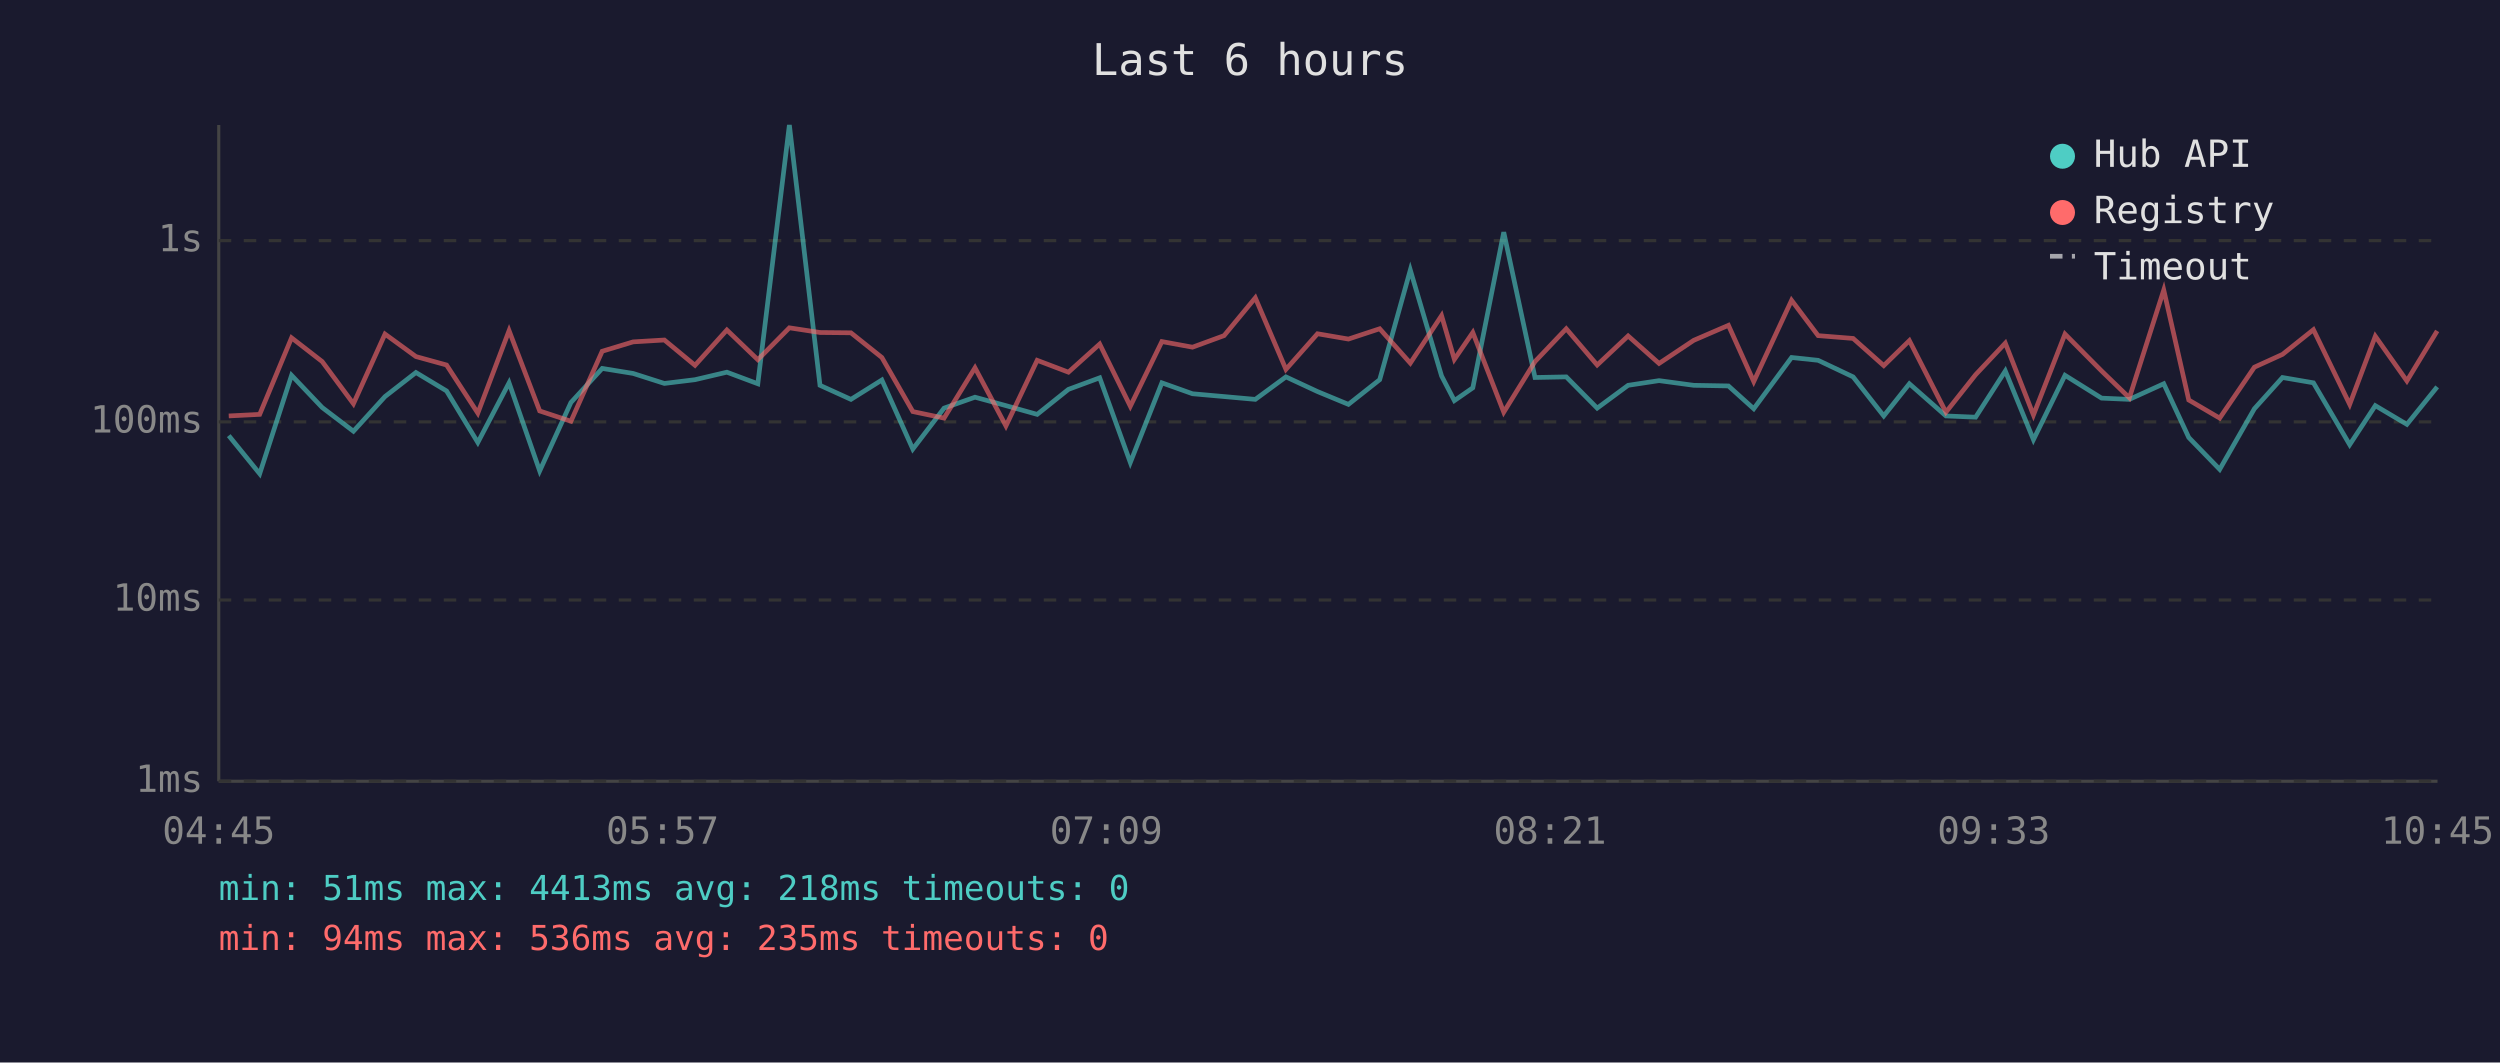
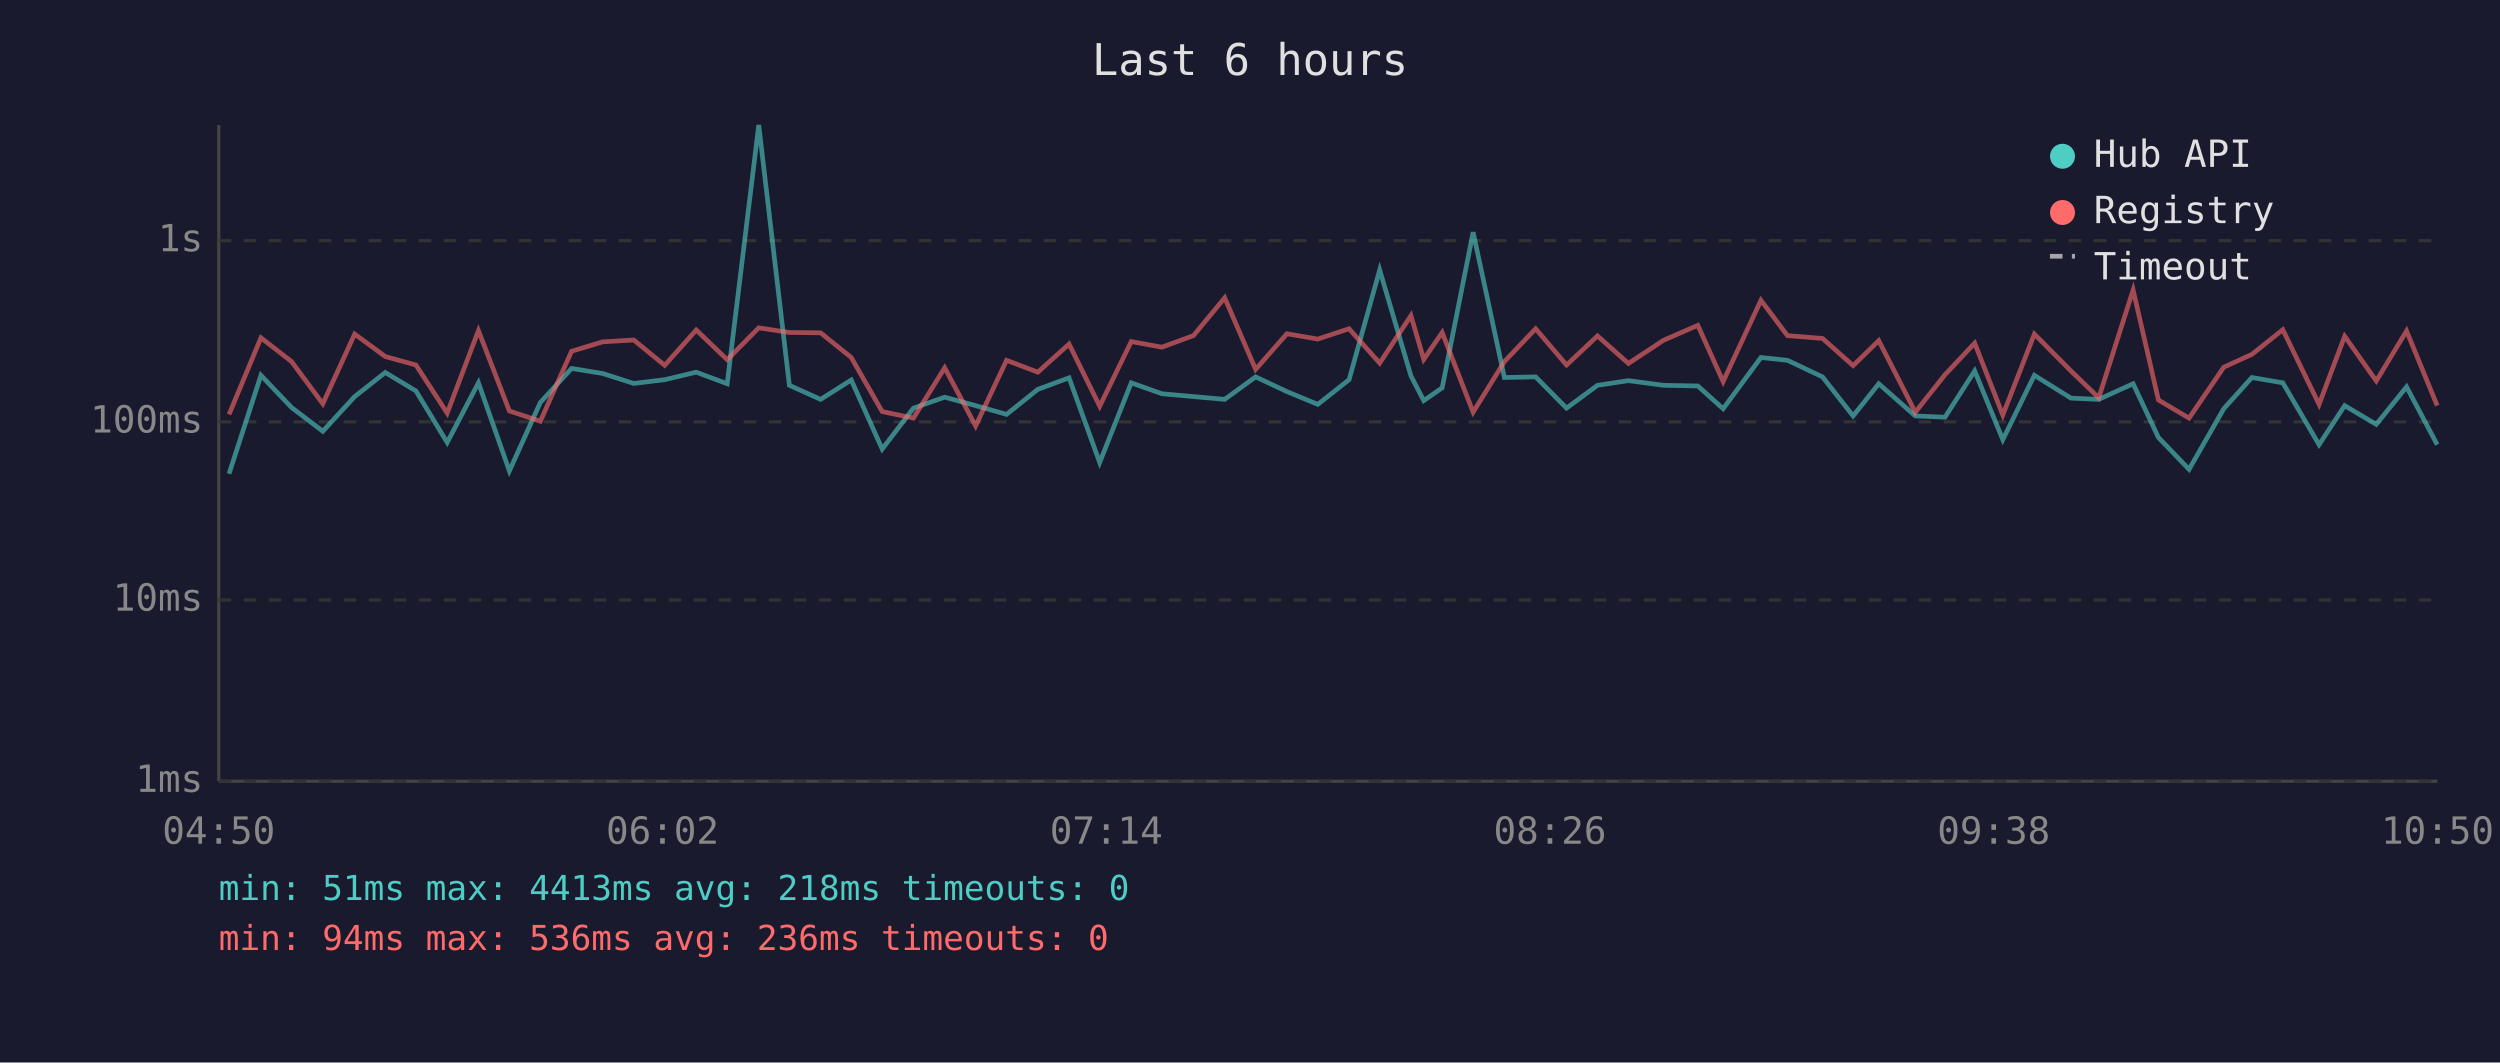
<svg xmlns="http://www.w3.org/2000/svg" viewBox="0 0 800 340" font-family="monospace" font-size="12">
  <rect width="800" height="340" fill="#1a1a2e" />
  <text x="400" y="24" fill="#e0e0e0" font-size="14" text-anchor="middle">Last 6 hours</text>
  <line x1="70" y1="40" x2="70" y2="250" stroke="#444" stroke-width="1" />
  <line x1="70" y1="250" x2="780" y2="250" stroke="#444" stroke-width="1" />
  <line x1="70" y1="250" x2="780" y2="250" stroke="#333" stroke-width="1" stroke-dasharray="4" />
  <text x="65" y="250" fill="#888" text-anchor="end" dominant-baseline="middle">1ms</text>
  <line x1="70" y1="192" x2="780" y2="192" stroke="#333" stroke-width="1" stroke-dasharray="4" />
  <text x="65" y="192" fill="#888" text-anchor="end" dominant-baseline="middle">10ms</text>
  <line x1="70" y1="135" x2="780" y2="135" stroke="#333" stroke-width="1" stroke-dasharray="4" />
  <text x="65" y="135" fill="#888" text-anchor="end" dominant-baseline="middle">100ms</text>
  <line x1="70" y1="77" x2="780" y2="77" stroke="#333" stroke-width="1" stroke-dasharray="4" />
  <text x="65" y="77" fill="#888" text-anchor="end" dominant-baseline="middle">1s</text>
-   <text x="70" y="270" fill="#888" text-anchor="middle">04:45</text>
-   <text x="212" y="270" fill="#888" text-anchor="middle">05:57</text>
-   <text x="354" y="270" fill="#888" text-anchor="middle">07:09</text>
-   <text x="496" y="270" fill="#888" text-anchor="middle">08:21</text>
-   <text x="638" y="270" fill="#888" text-anchor="middle">09:33</text>
-   <text x="780" y="270" fill="#888" text-anchor="middle">10:45</text>
-   <polyline points="73.2,139.4 83.1,151.6 93.3,120.1 103.1,130.4 113.1,138.0 123.2,126.9 133.1,119.2 142.9,125.1 152.9,141.6 162.9,122.5 172.7,150.7 182.7,128.8 192.7,117.9 202.6,119.5 212.6,122.7 222.4,121.5 232.6,119.1 242.5,122.8 252.6,40.0 262.4,123.3 272.3,127.8 282.2,121.6 292.1,143.7 302.1,130.6 312.0,127.1 321.9,129.8 331.9,132.6 341.9,124.6 351.9,120.9 361.7,148.0 371.8,122.5 381.6,126.0 391.7,126.9 401.7,127.8 411.5,120.6 421.6,125.3 431.5,129.4 441.5,121.5 451.3,86.4 461.3,120.3 465.4,128.2 471.3,124.1 481.2,74.3 491.2,120.8 501.2,120.6 511.1,130.6 521.0,123.3 530.9,121.8 542.0,123.3 553.1,123.5 561.2,130.8 573.3,114.4 581.8,115.3 593.0,120.6 602.8,133.1 611.0,122.8 622.7,133.1 632.2,133.5 641.7,118.7 650.7,140.7 660.8,120.1 672.5,127.4 681.4,127.8 692.4,122.8 700.4,140.0 710.3,150.2 721.4,130.8 730.4,120.8 740.3,122.5 751.9,142.3 760.1,129.8 770.2,135.8 779.9,123.8" fill="none" stroke="#4ecdc4" stroke-width="1.5" opacity="0.6" />
-   <polyline points="73.2,133.1 83.1,132.6 93.3,108.1 103.1,115.7 113.1,129.2 123.2,106.9 133.1,114.1 142.9,116.8 152.9,132.2 162.9,105.8 172.7,131.5 182.7,134.8 192.7,112.4 202.6,109.4 212.6,108.8 222.4,116.9 232.6,105.6 242.5,115.1 252.6,104.9 262.4,106.4 272.3,106.5 282.2,114.4 292.1,131.7 302.1,133.8 312.0,117.7 321.9,136.3 331.9,115.3 341.9,119.1 351.9,110.1 361.7,130.0 371.8,109.3 381.6,111.1 391.7,107.4 401.7,95.3 411.5,118.2 421.6,106.8 431.5,108.5 441.5,105.2 451.3,116.2 461.3,101.0 465.4,115.0 471.3,106.4 481.2,131.9 491.2,115.7 501.2,105.2 511.1,116.8 521.0,107.5 530.9,116.3 542.0,108.9 553.1,104.1 561.2,122.1 573.3,96.1 581.8,107.4 593.0,108.3 602.8,117.0 611.0,109.0 622.7,131.9 632.2,119.9 641.7,109.8 650.7,132.8 660.8,106.9 672.5,118.7 681.4,127.3 692.4,92.8 700.4,128.0 710.3,133.8 721.4,117.5 730.4,113.4 740.3,105.5 751.9,129.4 760.1,107.6 770.2,121.9 779.9,105.9" fill="none" stroke="#ff6b6b" stroke-width="1.5" opacity="0.6" />
+   <text x="70" y="270" fill="#888" text-anchor="middle">04:50</text>
+   <text x="212" y="270" fill="#888" text-anchor="middle">06:02</text>
+   <text x="354" y="270" fill="#888" text-anchor="middle">07:14</text>
+   <text x="496" y="270" fill="#888" text-anchor="middle">08:26</text>
+   <text x="638" y="270" fill="#888" text-anchor="middle">09:38</text>
+   <text x="780" y="270" fill="#888" text-anchor="middle">10:50</text>
+   <polyline points="73.3,151.6 83.5,120.1 93.3,130.4 103.3,138.0 113.5,126.9 123.3,119.2 133.1,125.1 143.1,141.6 153.1,122.5 163.0,150.7 172.9,128.8 182.9,117.9 192.8,119.5 202.8,122.7 212.7,121.5 222.8,119.1 232.7,122.8 242.8,40.0 252.6,123.3 262.6,127.8 272.4,121.6 282.3,143.7 292.3,130.6 302.3,127.1 312.2,129.8 322.1,132.6 332.1,124.6 342.1,120.9 351.9,148.0 362.0,122.5 371.8,126.0 381.9,126.9 391.9,127.8 401.8,120.6 411.8,125.3 421.7,129.4 431.7,121.5 441.5,86.4 451.5,120.3 455.6,128.2 461.5,124.1 471.4,74.3 481.4,120.8 491.4,120.6 501.3,130.6 511.2,123.3 521.1,121.8 532.3,123.3 543.3,123.5 551.4,130.8 563.5,114.4 572.0,115.3 583.2,120.6 593.0,133.1 601.2,122.8 612.9,133.1 622.4,133.5 631.9,118.7 640.9,140.7 651.0,120.1 662.7,127.4 671.6,127.8 682.6,122.8 690.7,140.0 700.5,150.2 711.6,130.8 720.6,120.8 730.5,122.5 742.1,142.3 750.3,129.8 760.4,135.8 770.1,123.8 779.9,142.3" fill="none" stroke="#4ecdc4" stroke-width="1.5" opacity="0.6" />
+   <polyline points="73.3,132.6 83.5,108.1 93.3,115.7 103.3,129.2 113.5,106.9 123.3,114.1 133.1,116.8 143.1,132.2 153.1,105.8 163.0,131.5 172.9,134.8 182.9,112.4 192.8,109.4 202.8,108.8 212.7,116.9 222.8,105.6 232.7,115.1 242.8,104.9 252.6,106.4 262.6,106.5 272.4,114.4 282.3,131.7 292.3,133.8 302.3,117.7 312.2,136.3 322.1,115.3 332.1,119.1 342.1,110.1 351.9,130.0 362.0,109.3 371.8,111.1 381.9,107.4 391.9,95.3 401.8,118.2 411.8,106.8 421.7,108.5 431.7,105.2 441.5,116.2 451.5,101.0 455.6,115.0 461.5,106.4 471.4,131.9 481.4,115.7 491.4,105.2 501.3,116.8 511.2,107.5 521.1,116.3 532.3,108.9 543.3,104.1 551.4,122.1 563.5,96.1 572.0,107.4 583.2,108.3 593.0,117.0 601.2,109.0 612.9,131.9 622.4,119.9 631.9,109.8 640.9,132.8 651.0,106.9 662.7,118.7 671.6,127.3 682.6,92.8 690.7,128.0 700.5,133.8 711.6,117.5 720.6,113.4 730.5,105.5 742.1,129.4 750.3,107.6 760.4,121.9 770.1,105.9 779.9,129.8" fill="none" stroke="#ff6b6b" stroke-width="1.5" opacity="0.6" />
  <circle cx="660" cy="50" r="4" fill="#4ecdc4" />
  <text x="670" y="50" fill="#e0e0e0" dominant-baseline="middle">Hub API</text>
  <circle cx="660" cy="68" r="4" fill="#ff6b6b" />
  <text x="670" y="68" fill="#e0e0e0" dominant-baseline="middle">Registry</text>
  <line x1="656" y1="82" x2="664" y2="82" stroke="#e0e0e0" stroke-width="1.5" stroke-dasharray="4,3" opacity="0.7" />
  <text x="670" y="86" fill="#e0e0e0" dominant-baseline="middle">Timeout</text>
  <text x="70" y="288" fill="#4ecdc4" font-size="11">min: 51ms  max: 4413ms  avg: 218ms  timeouts: 0</text>
-   <text x="70" y="304" fill="#ff6b6b" font-size="11">min: 94ms  max: 536ms  avg: 235ms  timeouts: 0</text>
+   <text x="70" y="304" fill="#ff6b6b" font-size="11">min: 94ms  max: 536ms  avg: 236ms  timeouts: 0</text>
</svg>
